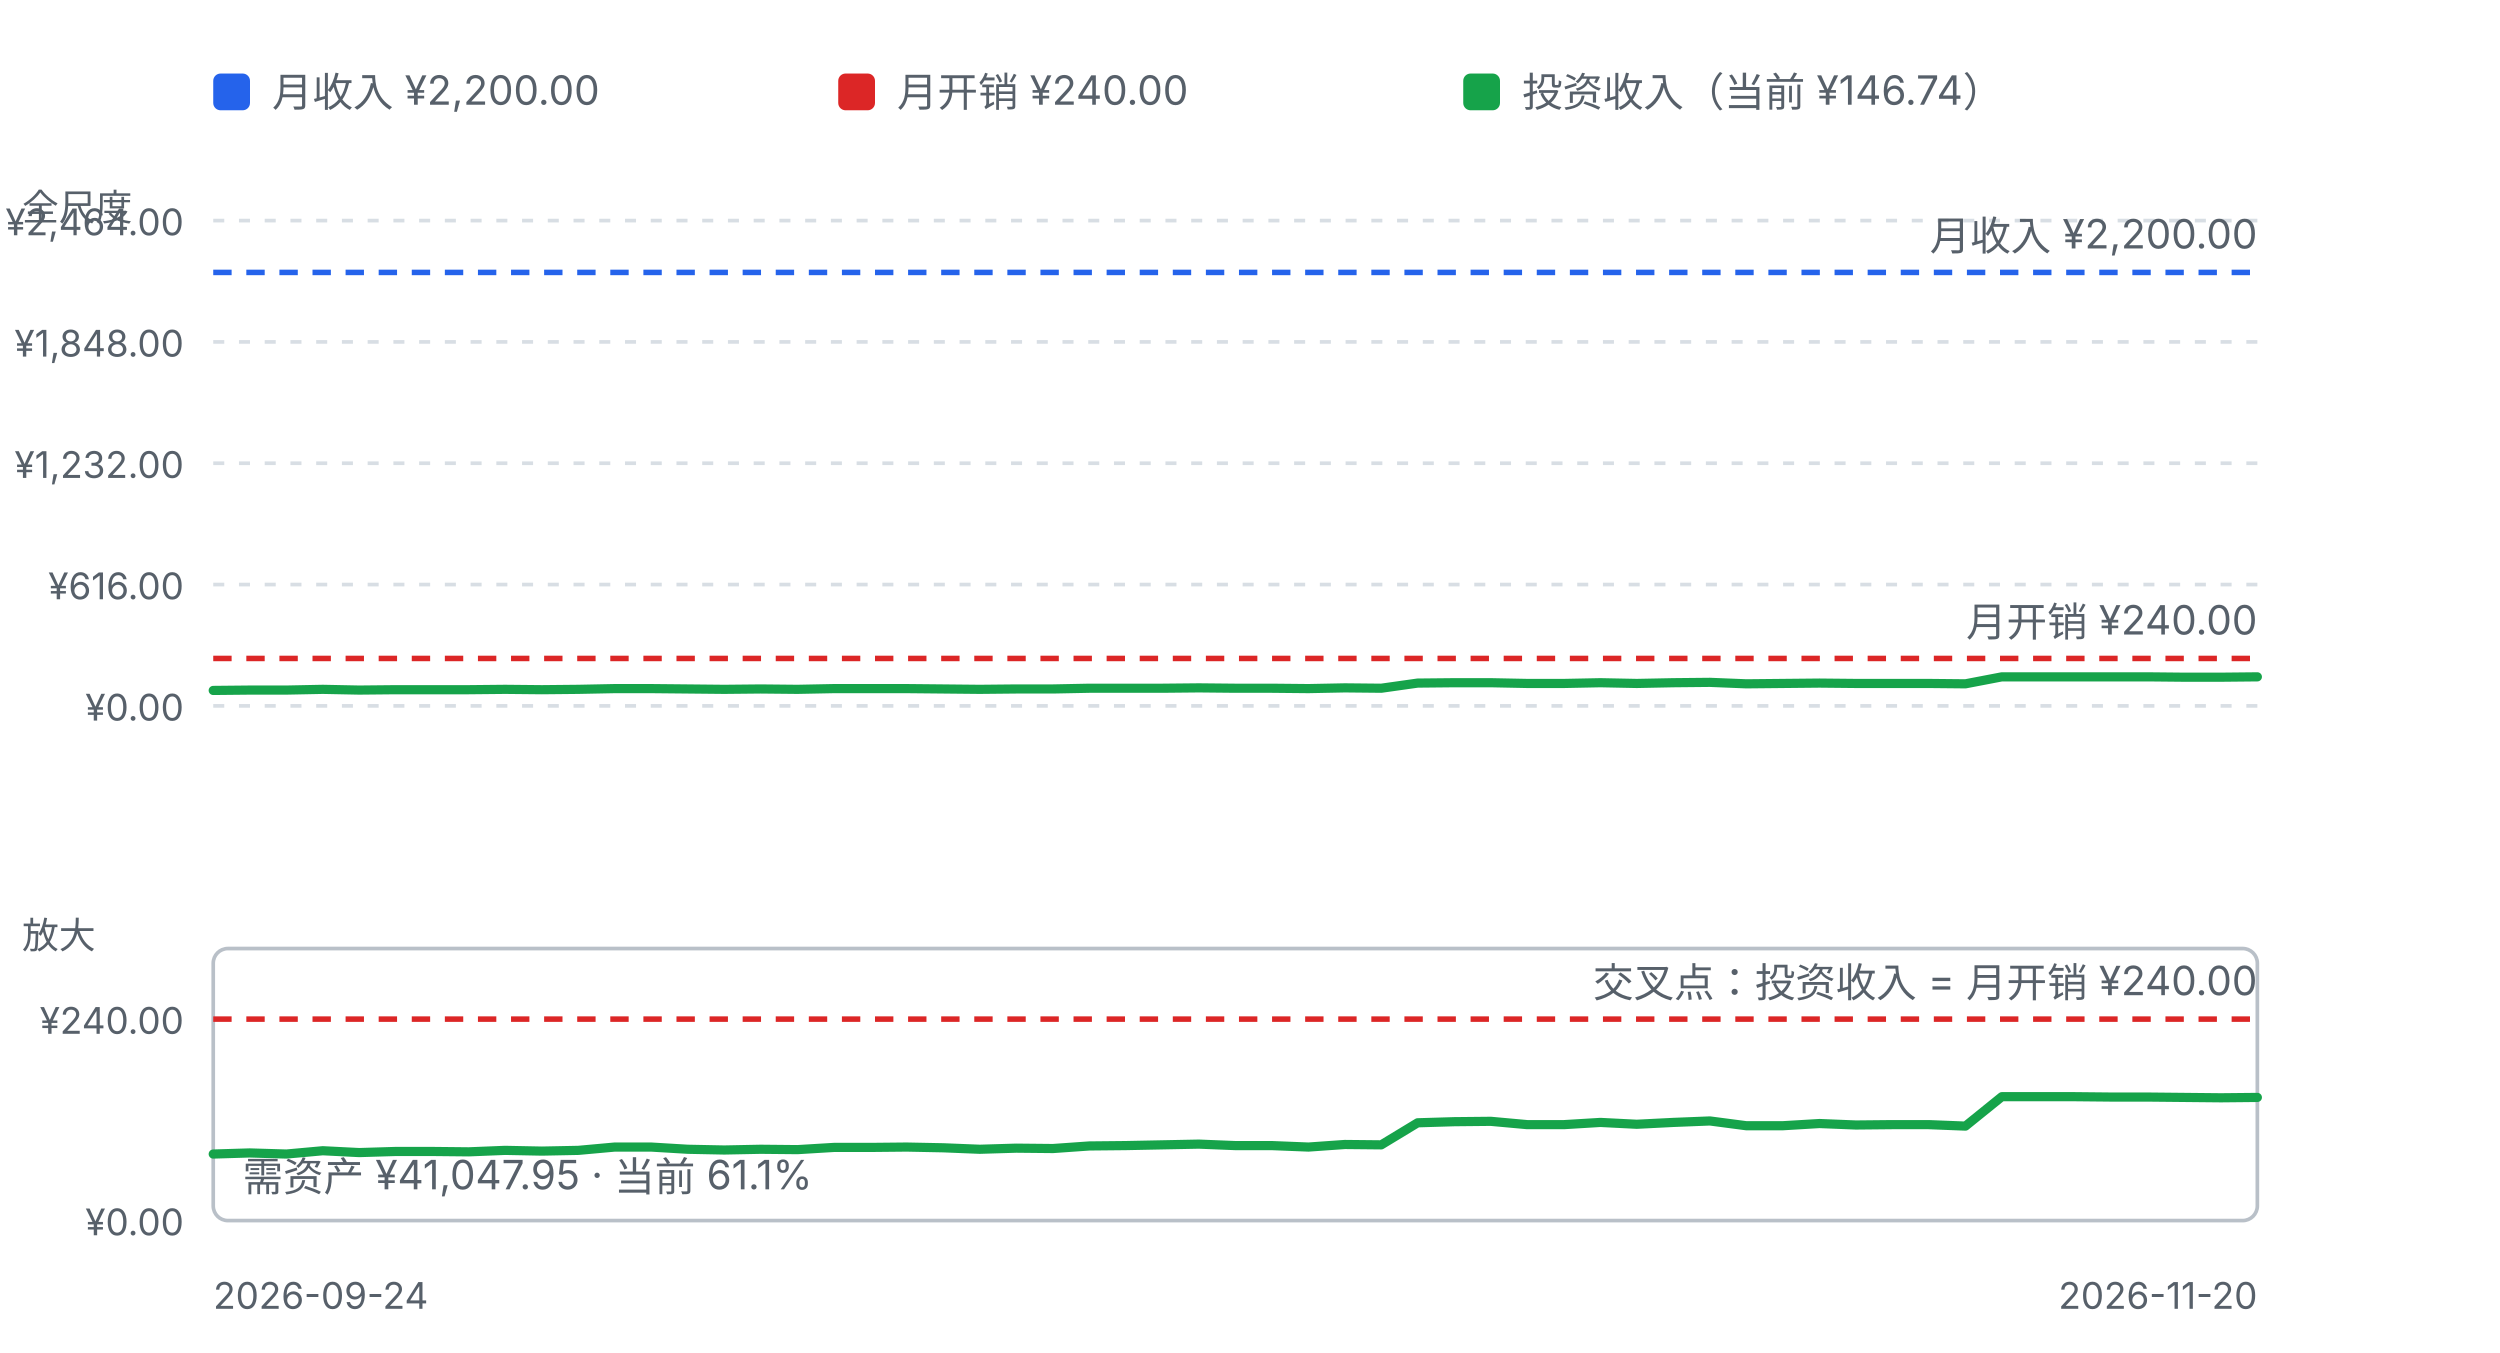
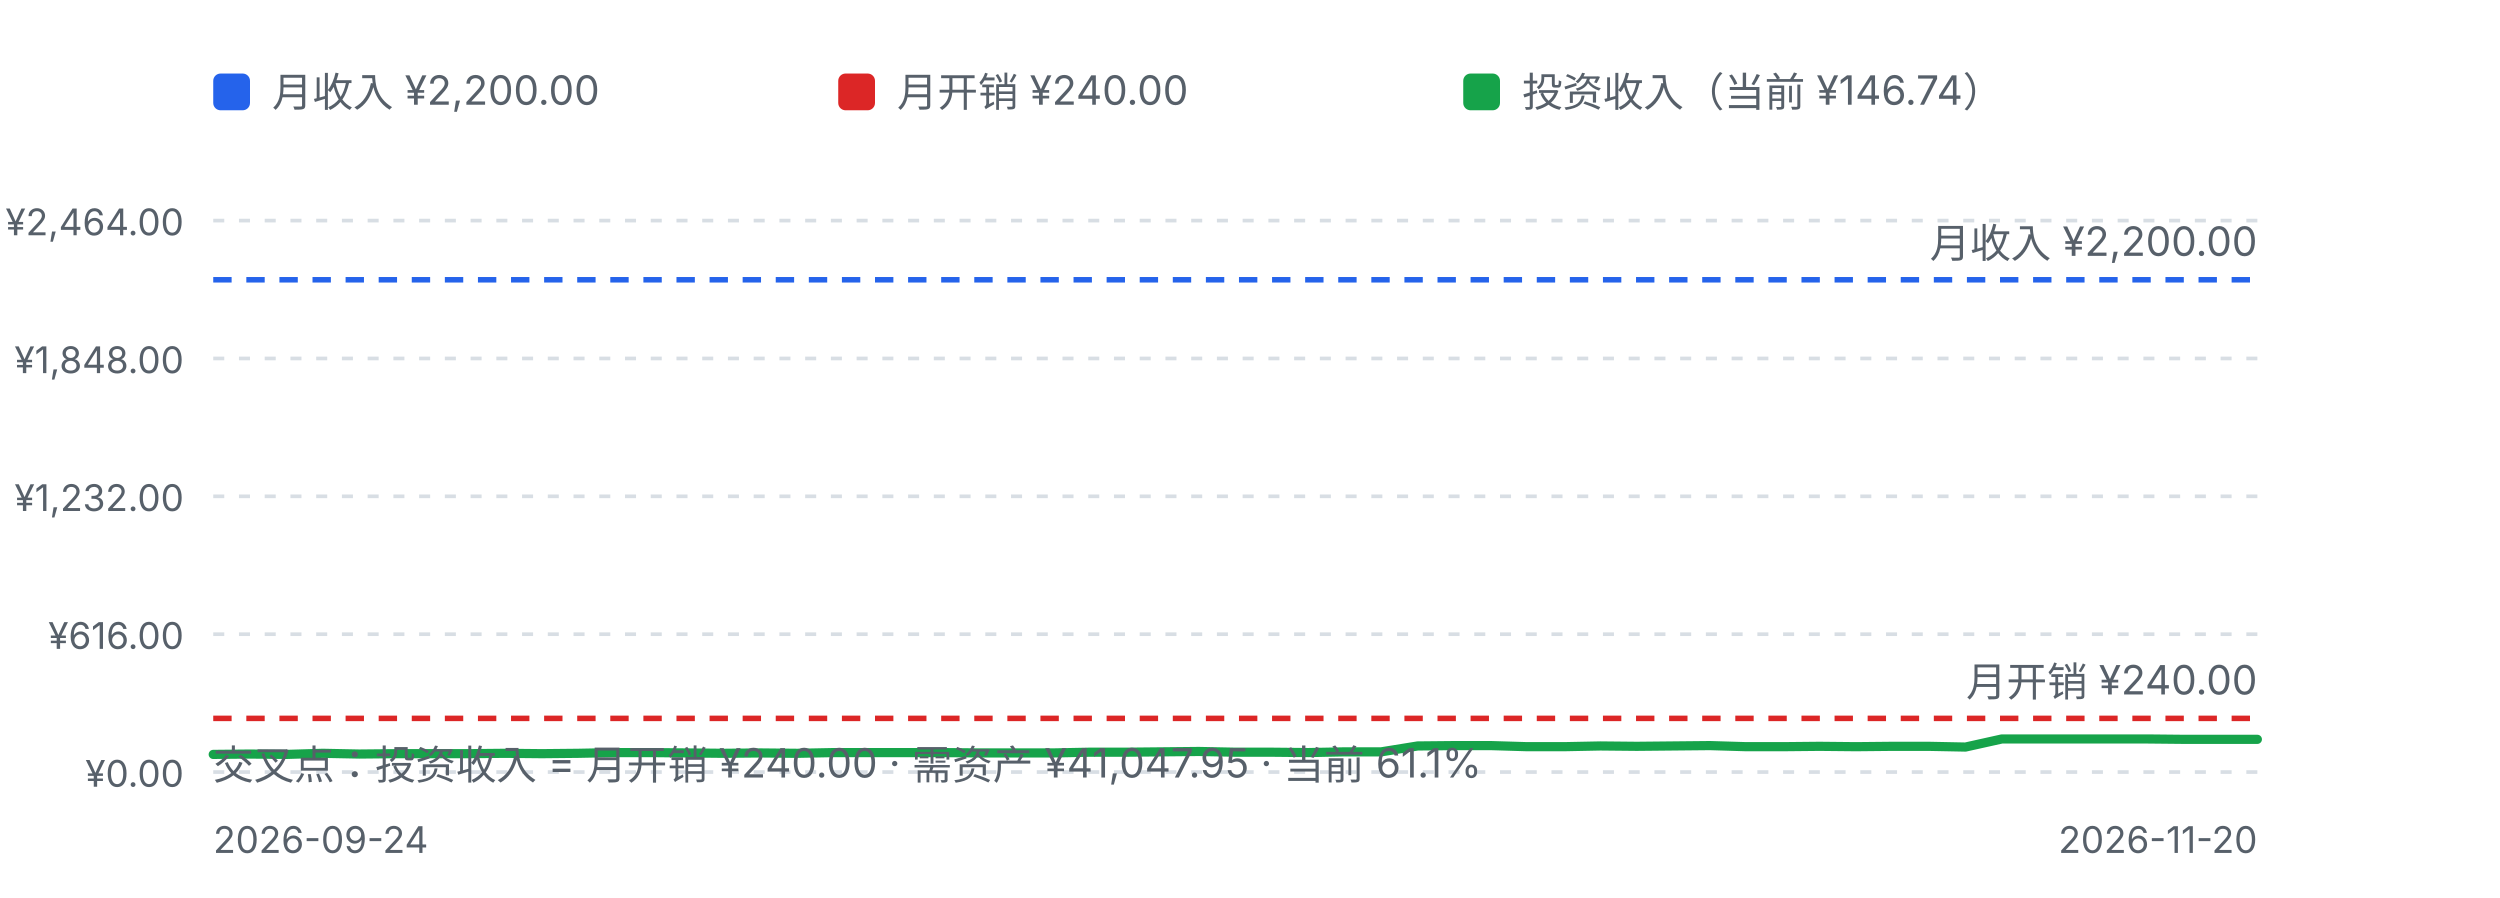
- <svg xmlns="http://www.w3.org/2000/svg" viewBox="0 0 680 368" width="680" height="368" role="img" aria-label="挂图：月收入、月开销与投资收入">
+ <svg xmlns="http://www.w3.org/2000/svg" viewBox="0 0 680 244" width="680" height="244" role="img" aria-label="挂图：月收入、月开销与投资收入">
  <defs>
    <style>
      .fg-muted { fill: #57606a; font-family: ui-sans-serif, system-ui, -apple-system, "Segoe UI", sans-serif; }
      .grid { stroke: #d8dee4; stroke-width: 1; stroke-dasharray: 3 4; }
      .line-income { fill: none; stroke: #2563eb; stroke-width: 1.5; stroke-dasharray: 5 4; }
      .line-expense { fill: none; stroke: #dc2626; stroke-width: 1.5; stroke-dasharray: 5 4; }
      .line-inv { fill: none; stroke: #16a34a; stroke-width: 2.5; stroke-linejoin: round; stroke-linecap: round; }
-       .zoom-frame { fill: none; stroke: #b9c0c8; stroke-width: 1; }
-       .cross-mark { fill: none; stroke: #16a34a; stroke-width: 1; stroke-dasharray: 3 3; }
      @media (prefers-color-scheme: dark) {
        .fg-muted { fill: #8b949e; }
        .grid { stroke: #30363d; }
        .line-income { stroke: #60a5fa; }
        .line-expense { stroke: #f87171; }
        .line-inv { stroke: #4ade80; }
-         .zoom-frame { stroke: #4d545c; }
-         .cross-mark { stroke: #4ade80; }
      }
    </style>
  </defs>
  <rect x="58" y="20" width="10" height="10" rx="2" fill="#2563eb" />
  <text class="fg-muted" x="74" y="29" font-size="11">月收入 ¥2,200.00</text>
  <rect x="228" y="20" width="10" height="10" rx="2" fill="#dc2626" />
  <text class="fg-muted" x="244" y="29" font-size="11">月开销 ¥240.00</text>
  <rect x="398" y="20" width="10" height="10" rx="2" fill="#16a34a" />
  <text class="fg-muted" x="414" y="29" font-size="11">投资收入（当前 ¥146.74）</text>
  <line class="grid" x1="58" y1="60.0" x2="614" y2="60.0" />
  <text class="fg-muted" x="50" y="64.0" text-anchor="end" font-size="10">¥2,464.00</text>
-   <line class="grid" x1="58" y1="93.0" x2="614" y2="93.0" />
-   <text class="fg-muted" x="50" y="97.0" text-anchor="end" font-size="10">¥1,848.00</text>
-   <line class="grid" x1="58" y1="126.0" x2="614" y2="126.0" />
-   <text class="fg-muted" x="50" y="130.0" text-anchor="end" font-size="10">¥1,232.00</text>
-   <line class="grid" x1="58" y1="159.0" x2="614" y2="159.0" />
-   <text class="fg-muted" x="50" y="163.0" text-anchor="end" font-size="10">¥616.00</text>
-   <line class="grid" x1="58" y1="192.0" x2="614" y2="192.0" />
-   <text class="fg-muted" x="50" y="196.0" text-anchor="end" font-size="10">¥0.00</text>
-   <text class="fg-muted" x="50" y="336.0" text-anchor="end" font-size="10">¥0.00</text>
-   <text class="fg-muted" x="50" y="281.2" text-anchor="end" font-size="10">¥240.00</text>
-   <line class="line-income" x1="58" y1="74.1" x2="614" y2="74.1" />
-   <line class="line-expense" x1="58" y1="179.1" x2="614" y2="179.1" />
-   <path d="M58.0,187.8 L67.9,187.7 L77.9,187.7 L87.8,187.5 L97.7,187.7 L107.6,187.6 L117.6,187.6 L127.5,187.6 L137.4,187.5 L147.4,187.6 L157.3,187.5 L167.2,187.3 L177.1,187.3 L187.1,187.4 L197.0,187.5 L206.9,187.4 L216.9,187.5 L226.8,187.3 L236.7,187.3 L246.6,187.3 L256.6,187.4 L266.5,187.5 L276.4,187.4 L286.4,187.4 L296.3,187.2 L306.2,187.2 L316.1,187.2 L326.1,187.1 L336.0,187.2 L345.9,187.2 L355.9,187.3 L365.8,187.1 L375.7,187.2 L385.6,185.8 L395.6,185.7 L405.5,185.7 L415.4,185.9 L425.4,185.9 L435.3,185.7 L445.2,185.9 L455.1,185.7 L465.1,185.6 L475.0,186.0 L484.9,185.9 L494.9,185.8 L504.8,185.9 L514.7,185.9 L524.6,185.9 L534.6,186.0 L544.5,184.1 L554.4,184.1 L564.4,184.1 L574.3,184.1 L584.2,184.1 L594.1,184.2 L604.1,184.2 L614.0,184.1" class="line-inv" />
-   <text class="fg-muted" x="614" y="68.1" text-anchor="end" font-size="11">月收入 ¥2,200.00</text>
-   <text class="fg-muted" x="614" y="173.1" text-anchor="end" font-size="11">月开销 ¥240.00</text>
-   <text class="fg-muted" x="6" y="60.0" font-size="10">全尺度</text>
-   <rect class="zoom-frame" x="58" y="258.0" width="556" height="74.0" rx="4" />
-   <line class="line-expense" x1="58" y1="277.2" x2="614" y2="277.2" />
-   <path d="M58.0,313.9 L67.9,313.6 L77.9,313.9 L87.8,313.0 L97.7,313.5 L107.6,313.2 L117.6,313.2 L127.5,313.3 L137.4,312.9 L147.4,313.1 L157.3,312.9 L167.2,312.0 L177.1,312.0 L187.1,312.6 L197.0,312.8 L206.9,312.6 L216.9,312.7 L226.8,312.1 L236.7,312.1 L246.6,312.0 L256.6,312.2 L266.5,312.6 L276.4,312.3 L286.4,312.4 L296.3,311.7 L306.2,311.6 L316.1,311.4 L326.1,311.2 L336.0,311.6 L345.9,311.6 L355.9,312.0 L365.8,311.3 L375.7,311.4 L385.6,305.4 L395.6,305.1 L405.5,305.0 L415.4,305.9 L425.4,305.9 L435.3,305.3 L445.2,305.8 L455.1,305.3 L465.1,304.9 L475.0,306.2 L484.9,306.2 L494.9,305.6 L504.8,306.0 L514.7,305.9 L524.6,305.9 L534.6,306.3 L544.5,298.3 L554.4,298.3 L564.4,298.3 L574.3,298.4 L584.2,298.4 L594.1,298.5 L604.1,298.6 L614.0,298.5" class="line-inv" />
-   <text class="fg-muted" x="6" y="258.0" font-size="10">放大</text>
-   <text class="fg-muted" x="614" y="271.2" text-anchor="end" font-size="11">交叉点：投资收入 = 月开销 ¥240.00</text>
-   <text class="fg-muted" x="66" y="324.0" font-size="11">需资产 ¥41,047.95 · 当前 61.1%</text>
-   <text class="fg-muted" x="58" y="356" font-size="10">2026-09-24</text>
-   <text class="fg-muted" x="614" y="356" text-anchor="end" font-size="10">2026-11-20</text>
+   <line class="grid" x1="58" y1="97.5" x2="614" y2="97.5" />
+   <text class="fg-muted" x="50" y="101.5" text-anchor="end" font-size="10">¥1,848.00</text>
+   <line class="grid" x1="58" y1="135.0" x2="614" y2="135.0" />
+   <text class="fg-muted" x="50" y="139.0" text-anchor="end" font-size="10">¥1,232.00</text>
+   <line class="grid" x1="58" y1="172.5" x2="614" y2="172.5" />
+   <text class="fg-muted" x="50" y="176.5" text-anchor="end" font-size="10">¥616.00</text>
+   <line class="grid" x1="58" y1="210.0" x2="614" y2="210.0" />
+   <text class="fg-muted" x="50" y="214.0" text-anchor="end" font-size="10">¥0.00</text>
+   <line class="line-income" x1="58" y1="76.1" x2="614" y2="76.1" />
+   <line class="line-expense" x1="58" y1="195.4" x2="614" y2="195.4" />
+   <path d="M58.0,205.2 L67.9,205.1 L77.9,205.2 L87.8,204.9 L97.7,205.1 L107.6,205.0 L117.6,205.0 L127.5,205.0 L137.4,204.9 L147.4,205.0 L157.3,204.9 L167.2,204.7 L177.1,204.7 L187.1,204.8 L197.0,204.9 L206.9,204.8 L216.9,204.9 L226.8,204.7 L236.7,204.7 L246.6,204.7 L256.6,204.7 L266.5,204.8 L276.4,204.8 L286.4,204.8 L296.3,204.6 L306.2,204.6 L316.1,204.5 L326.1,204.4 L336.0,204.6 L345.9,204.6 L355.9,204.7 L365.8,204.5 L375.7,204.5 L385.6,202.9 L395.6,202.8 L405.5,202.8 L415.4,203.1 L425.4,203.1 L435.3,202.9 L445.2,203.0 L455.1,202.9 L465.1,202.8 L475.0,203.1 L484.9,203.1 L494.9,203.0 L504.8,203.1 L514.7,203.0 L524.6,203.0 L534.6,203.2 L544.5,201.0 L554.4,201.0 L564.4,201.0 L574.3,201.0 L584.2,201.0 L594.1,201.1 L604.1,201.1 L614.0,201.1" class="line-inv" />
+   <text class="fg-muted" x="614" y="70.1" text-anchor="end" font-size="11">月收入 ¥2,200.00</text>
+   <text class="fg-muted" x="614" y="189.4" text-anchor="end" font-size="11">月开销 ¥240.00</text>
+   <text class="fg-muted" x="58" y="212" font-size="11">交叉点：投资收入 = 月开销 ¥240.00 · 需资产 ¥41,047.95 · 当前 61.1%</text>
+   <text class="fg-muted" x="58" y="232" font-size="10">2026-09-24</text>
+   <text class="fg-muted" x="614" y="232" text-anchor="end" font-size="10">2026-11-20</text>
</svg>
